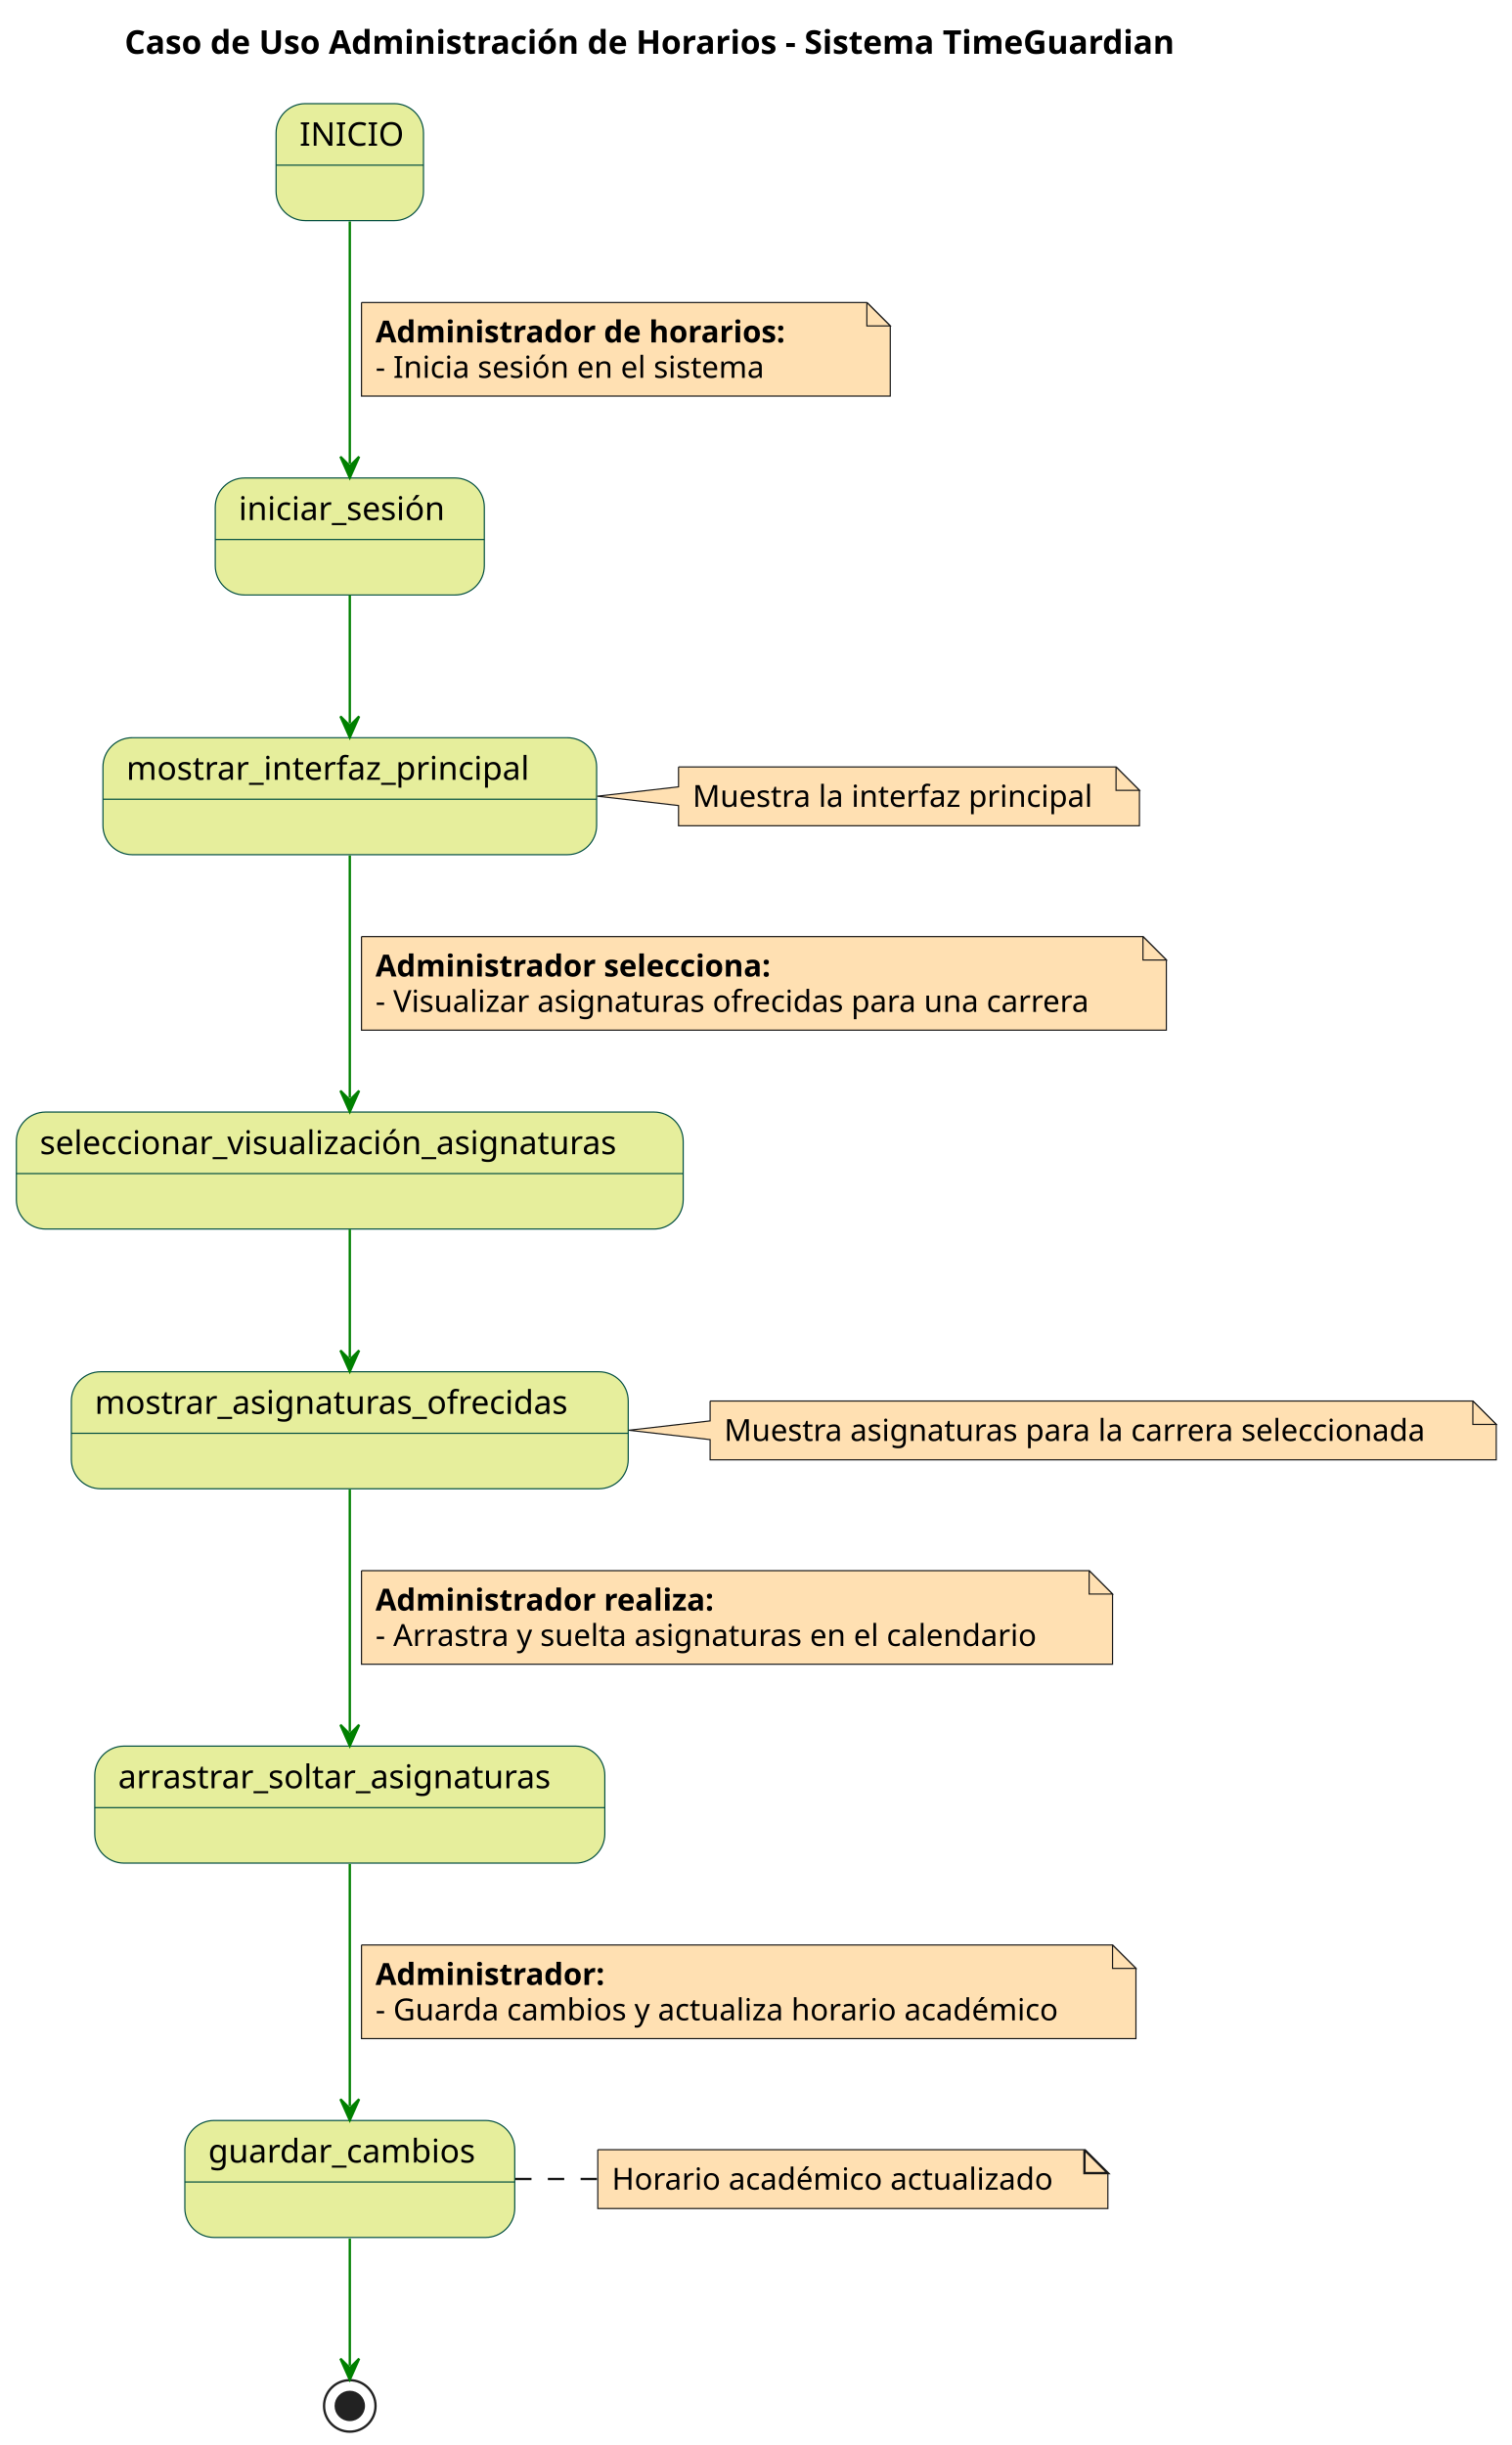
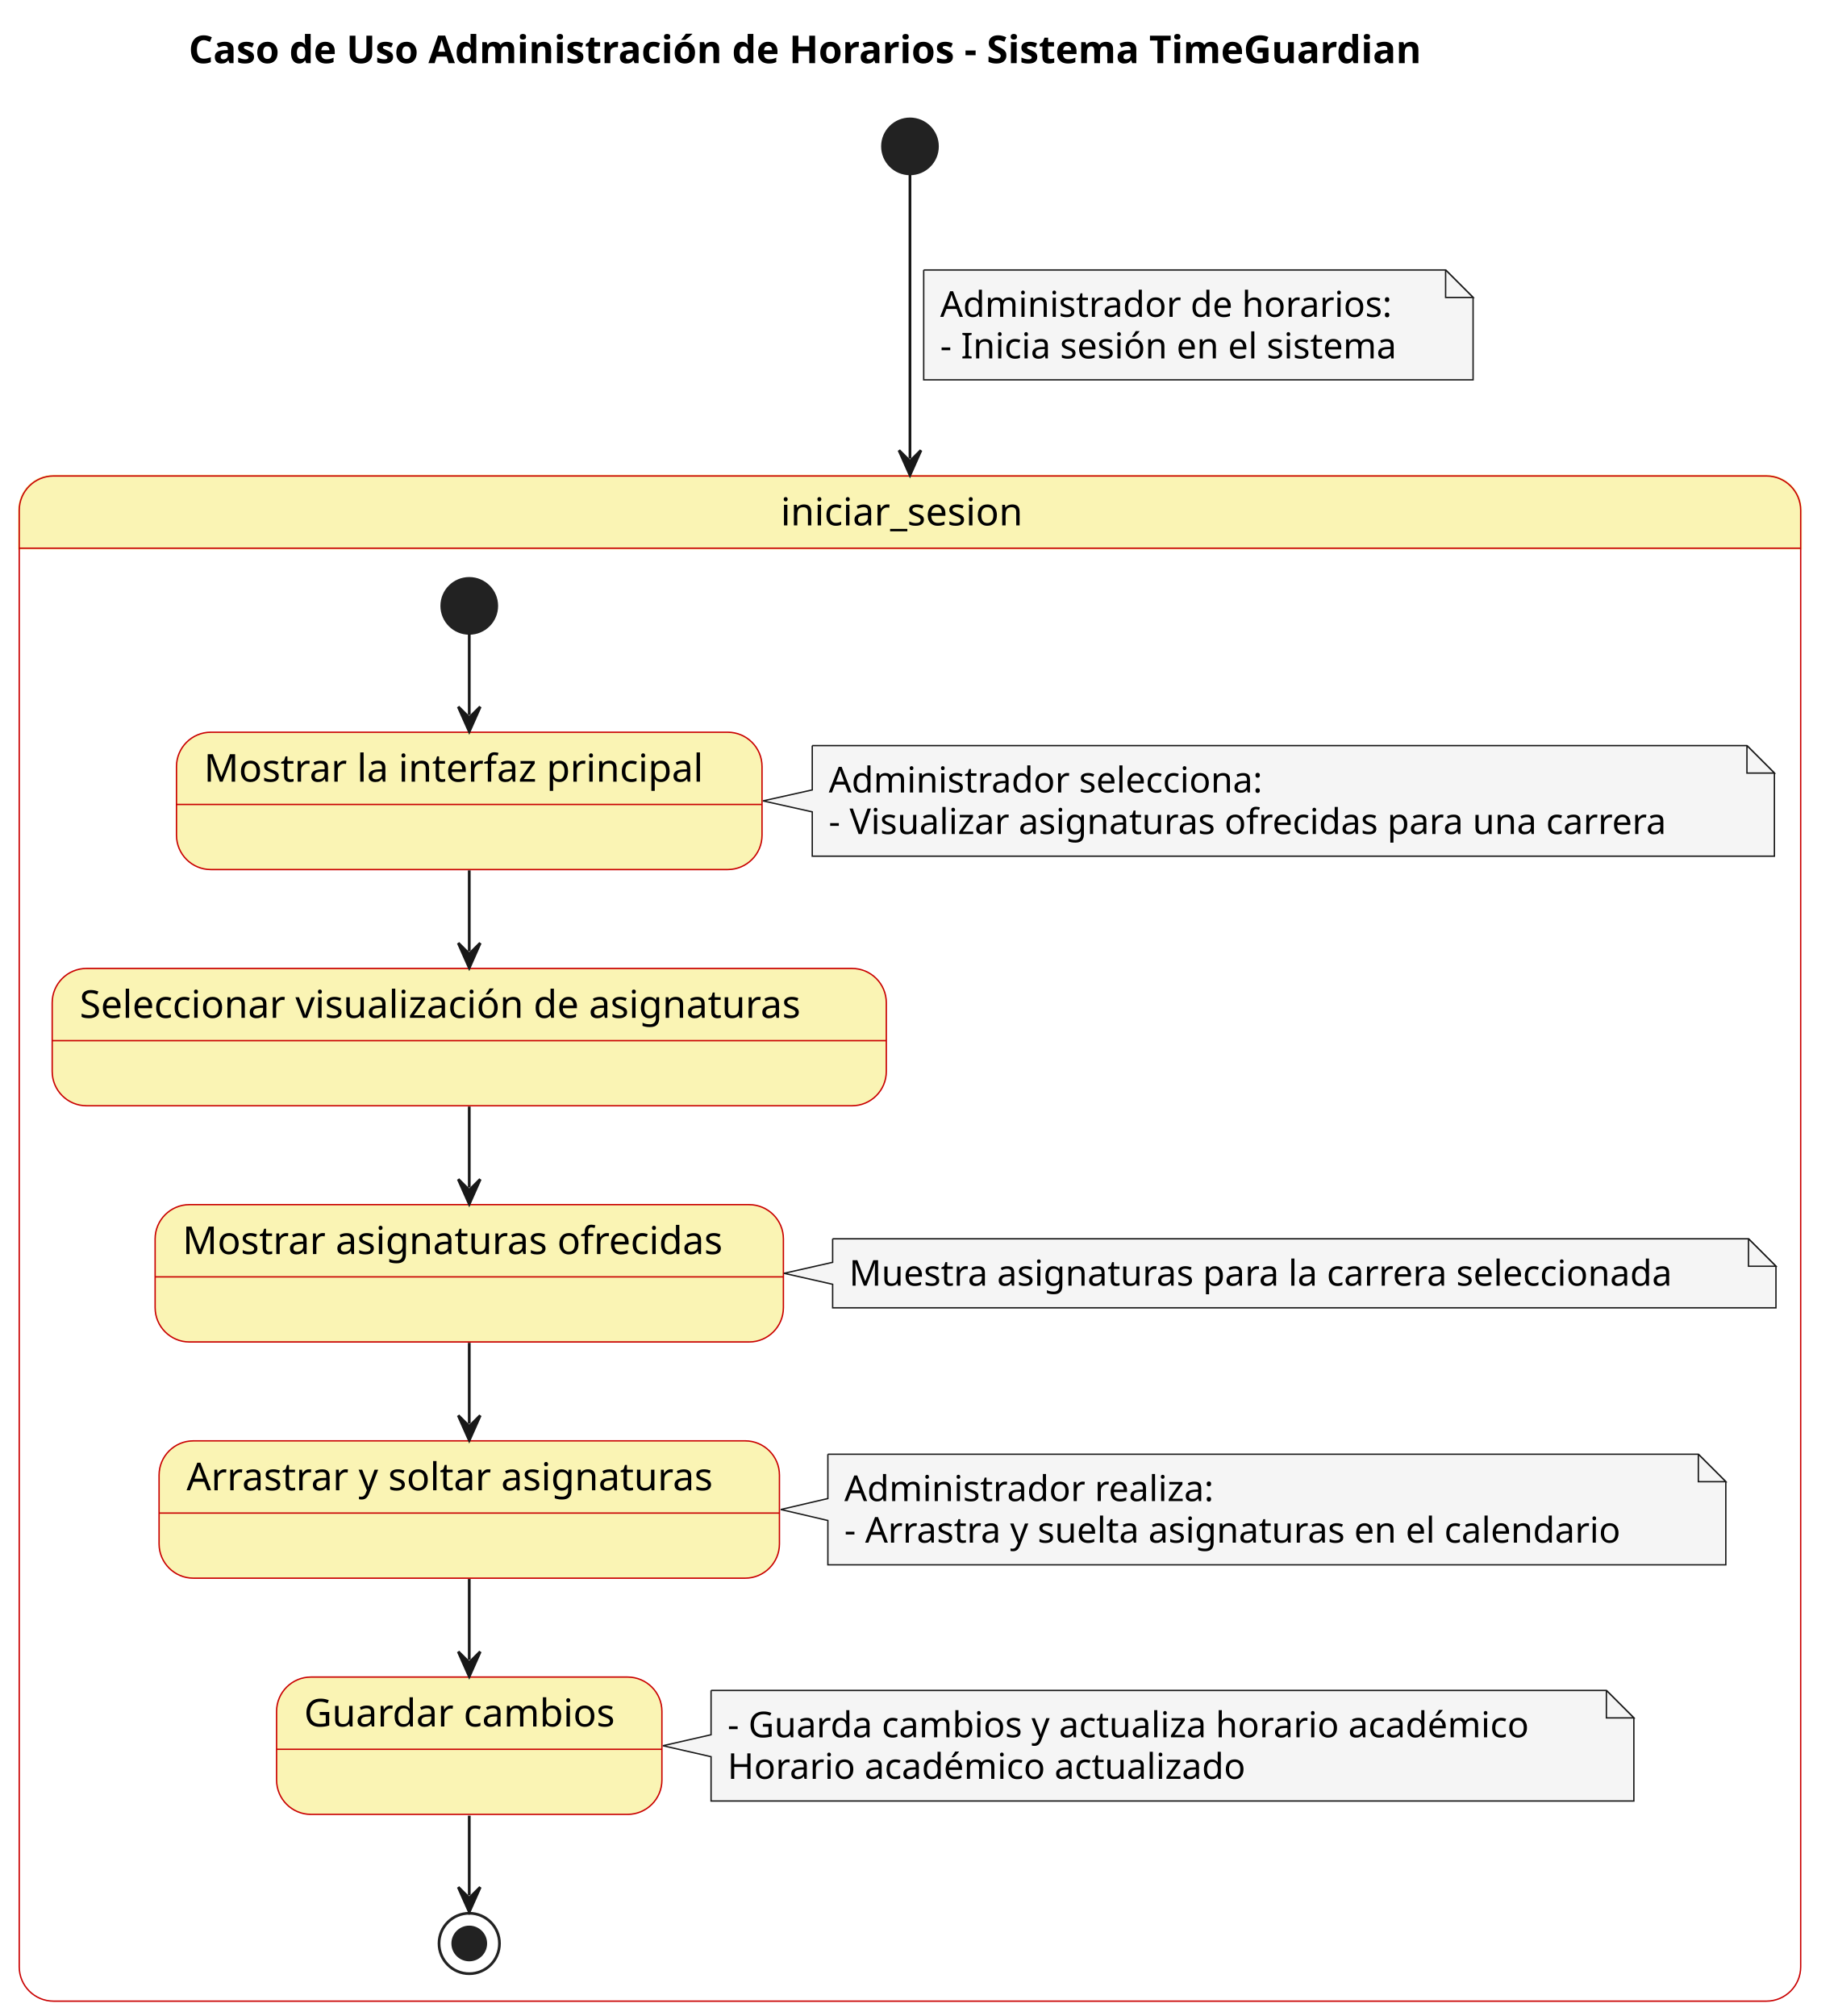
- <svg xmlns="http://www.w3.org/2000/svg" contentStyleType="text/css" height="1045px" preserveAspectRatio="none" style="width:646px;height:1045px;background:#FFFFFF;" version="1.1" viewBox="0 0 646 1045" width="646px" zoomAndPan="magnify">
+ <svg xmlns="http://www.w3.org/2000/svg" contentStyleType="text/css" height="734px" preserveAspectRatio="none" style="width:669px;height:734px;background:#FFFFFF;" version="1.1" viewBox="0 0 669 734" width="669px" zoomAndPan="magnify">
  <defs />
  <g>
-     <text fill="#000000" font-family="sans-serif" font-size="14" font-weight="bold" lengthAdjust="spacing" textLength="526" x="53.25" y="22.995">Caso de Uso Administración de Horarios - Sistema TimeGuardian</text>
-     <g id="INICIO">
-       <rect fill="#E6EE9C" height="50" rx="12.5" ry="12.5" style="stroke:#004D40;stroke-width:0.5;" width="63" x="118" y="44.297" />
-       <line style="stroke:#004D40;stroke-width:0.5;" x1="118" x2="181" y1="70.594" y2="70.594" />
-       <text fill="#000000" font-family="sans-serif" font-size="14" lengthAdjust="spacing" textLength="43" x="128" y="62.292">INICIO</text>
+     <text fill="#000000" font-family="sans-serif" font-size="14" font-weight="bold" lengthAdjust="spacing" textLength="511.15" x="68.69" y="22.995">Caso de Uso Administración de Horarios - Sistema TimeGuardian</text>
+     <ellipse cx="331.27" cy="53.297" fill="#222222" rx="10" ry="10" style="stroke:#222222;stroke-width:1.0;" />
+     <path d="M19.5,173.297 L643.03,173.297 A12.5,12.5 0 0 1 655.53,185.797 L655.53,199.594 L7,199.594 L7,185.797 A12.5,12.5 0 0 1 19.5,173.297 " fill="#FAF4B4" style="stroke:#FAF4B4;stroke-width:1.0;" />
+     <rect fill="none" height="555.297" rx="12.5" ry="12.5" style="stroke:#C90000;stroke-width:0.5;" width="648.53" x="7" y="173.297" />
+     <line style="stroke:#C90000;stroke-width:0.5;" x1="7" x2="655.53" y1="199.594" y2="199.594" />
+     <text fill="#000000" font-family="sans-serif" font-size="14" lengthAdjust="spacing" textLength="94.103" x="284.213" y="191.292">iniciar_sesion</text>
+     <ellipse cx="170.83" cy="220.594" fill="#222222" rx="10" ry="10" style="stroke:#222222;stroke-width:1.0;" />
+     <g id="iniciar_sesion.mostrar_interfaz_principal">
+       <rect fill="#FAF4B4" height="50" rx="12.5" ry="12.5" style="stroke:#C90000;stroke-width:0.5;" width="213.163" x="64.25" y="266.594" />
+       <line style="stroke:#C90000;stroke-width:0.5;" x1="64.25" x2="277.413" y1="292.891" y2="292.891" />
+       <text fill="#000000" font-family="sans-serif" font-size="14" lengthAdjust="spacing" textLength="193.163" x="74.25" y="284.589">Mostrar la interfaz principal</text>
    </g>
-     <g id="iniciar_sesión">
-       <rect fill="#E6EE9C" height="50" rx="12.5" ry="12.5" style="stroke:#004D40;stroke-width:0.5;" width="115" x="92" y="204.297" />
-       <line style="stroke:#004D40;stroke-width:0.5;" x1="92" x2="207" y1="230.594" y2="230.594" />
-       <text fill="#000000" font-family="sans-serif" font-size="14" lengthAdjust="spacing" textLength="95" x="102" y="222.292">iniciar_sesión</text>
+     <g id="iniciar_sesion.seleccionar_visualización_asignaturas">
+       <rect fill="#FAF4B4" height="50" rx="12.5" ry="12.5" style="stroke:#C90000;stroke-width:0.5;" width="303.657" x="19" y="352.594" />
+       <line style="stroke:#C90000;stroke-width:0.5;" x1="19" x2="322.657" y1="378.891" y2="378.891" />
+       <text fill="#000000" font-family="sans-serif" font-size="14" lengthAdjust="spacing" textLength="283.657" x="29" y="370.589">Seleccionar visualización de asignaturas</text>
    </g>
-     <g id="mostrar_interfaz_principal">
-       <rect fill="#E6EE9C" height="50" rx="12.5" ry="12.5" style="stroke:#004D40;stroke-width:0.5;" width="211" x="44" y="315.297" />
-       <line style="stroke:#004D40;stroke-width:0.5;" x1="44" x2="255" y1="341.594" y2="341.594" />
-       <text fill="#000000" font-family="sans-serif" font-size="14" lengthAdjust="spacing" textLength="191" x="54" y="333.292">mostrar_interfaz_principal</text>
+     <g id="elem_GMN10">
+       <path d="M295.7,271.464 L295.7,287.594 L277.76,291.594 L295.7,295.594 L295.7,311.729 A0,0 0 0 0 295.7,311.729 L645.966,311.729 A0,0 0 0 0 645.966,311.729 L645.966,281.464 L635.966,271.464 L295.7,271.464 A0,0 0 0 0 295.7,271.464 " fill="#F5F5F5" style="stroke:#181818;stroke-width:0.5;" />
+       <path d="M635.966,271.464 L635.966,281.464 L645.966,281.464 L635.966,271.464 " fill="#F5F5F5" style="stroke:#181818;stroke-width:0.5;" />
+       <text fill="#000000" font-family="sans-serif" font-size="13" lengthAdjust="spacing" textLength="168.962" x="301.7" y="288.531">Administrador selecciona:</text>
+       <text fill="#000000" font-family="sans-serif" font-size="13" lengthAdjust="spacing" textLength="329.266" x="301.7" y="303.663">- Visualizar asignaturas ofrecidas para una carrera</text>
    </g>
-     <g id="elem_GMN7">
-       <path d="M290,327.797 L290,336.297 L255.253,340.297 L290,344.297 L290,352.93 A0,0 0 0 0 290,352.93 L487,352.93 A0,0 0 0 0 487,352.93 L487,337.797 L477,327.797 L290,327.797 A0,0 0 0 0 290,327.797 " fill="#FFE0B2" style="stroke:#181818;stroke-width:0.5;" />
-       <path d="M477,327.797 L477,337.797 L487,337.797 L477,327.797 " fill="#FFE0B2" style="stroke:#181818;stroke-width:0.5;" />
-       <text fill="#000000" font-family="sans-serif" font-size="13" lengthAdjust="spacing" textLength="176" x="296" y="344.864">Muestra la interfaz principal</text>
+     <g id="iniciar_sesion.mostrar_asignaturas_ofrecidas">
+       <rect fill="#FAF4B4" height="50" rx="12.5" ry="12.5" style="stroke:#C90000;stroke-width:0.5;" width="228.722" x="56.47" y="438.594" />
+       <line style="stroke:#C90000;stroke-width:0.5;" x1="56.47" x2="285.192" y1="464.891" y2="464.891" />
+       <text fill="#000000" font-family="sans-serif" font-size="14" lengthAdjust="spacing" textLength="208.722" x="66.47" y="456.589">Mostrar asignaturas ofrecidas</text>
    </g>
-     <g id="seleccionar_visualización_asignaturas">
-       <rect fill="#E6EE9C" height="50" rx="12.5" ry="12.5" style="stroke:#004D40;stroke-width:0.5;" width="285" x="7" y="475.297" />
-       <line style="stroke:#004D40;stroke-width:0.5;" x1="7" x2="292" y1="501.594" y2="501.594" />
-       <text fill="#000000" font-family="sans-serif" font-size="14" lengthAdjust="spacing" textLength="265" x="17" y="493.292">seleccionar_visualización_asignaturas</text>
+     <g id="elem_GMN15">
+       <path d="M303.12,451.024 L303.12,459.594 L285.42,463.594 L303.12,467.594 L303.12,476.157 A0,0 0 0 0 303.12,476.157 L646.53,476.157 A0,0 0 0 0 646.53,476.157 L646.53,461.024 L636.53,451.024 L303.12,451.024 A0,0 0 0 0 303.12,451.024 " fill="#F5F5F5" style="stroke:#181818;stroke-width:0.5;" />
+       <path d="M636.53,451.024 L636.53,461.024 L646.53,461.024 L636.53,451.024 " fill="#F5F5F5" style="stroke:#181818;stroke-width:0.5;" />
+       <text fill="#000000" font-family="sans-serif" font-size="13" lengthAdjust="spacing" textLength="322.41" x="309.12" y="468.091">Muestra asignaturas para la carrera seleccionada</text>
    </g>
-     <g id="mostrar_asignaturas_ofrecidas">
-       <rect fill="#E6EE9C" height="50" rx="12.5" ry="12.5" style="stroke:#004D40;stroke-width:0.5;" width="238" x="30.5" y="586.297" />
-       <line style="stroke:#004D40;stroke-width:0.5;" x1="30.5" x2="268.5" y1="612.594" y2="612.594" />
-       <text fill="#000000" font-family="sans-serif" font-size="14" lengthAdjust="spacing" textLength="218" x="40.5" y="604.292">mostrar_asignaturas_ofrecidas</text>
+     <g id="iniciar_sesion.arrastrar_soltar_asignaturas">
+       <rect fill="#FAF4B4" height="50" rx="12.5" ry="12.5" style="stroke:#C90000;stroke-width:0.5;" width="225.844" x="57.91" y="524.594" />
+       <line style="stroke:#C90000;stroke-width:0.5;" x1="57.91" x2="283.754" y1="550.891" y2="550.891" />
+       <text fill="#000000" font-family="sans-serif" font-size="14" lengthAdjust="spacing" textLength="205.844" x="67.91" y="542.589">Arrastrar y soltar asignaturas</text>
    </g>
-     <g id="elem_GMN14">
-       <path d="M303.5,598.797 L303.5,607.297 L268.73,611.297 L303.5,615.297 L303.5,623.93 A0,0 0 0 0 303.5,623.93 L639.5,623.93 A0,0 0 0 0 639.5,623.93 L639.5,608.797 L629.5,598.797 L303.5,598.797 A0,0 0 0 0 303.5,598.797 " fill="#FFE0B2" style="stroke:#181818;stroke-width:0.5;" />
-       <path d="M629.5,598.797 L629.5,608.797 L639.5,608.797 L629.5,598.797 " fill="#FFE0B2" style="stroke:#181818;stroke-width:0.5;" />
-       <text fill="#000000" font-family="sans-serif" font-size="13" lengthAdjust="spacing" textLength="315" x="309.5" y="615.864">Muestra asignaturas para la carrera seleccionada</text>
+     <g id="elem_GMN20">
+       <path d="M301.38,529.464 L301.38,545.594 L284.24,549.594 L301.38,553.594 L301.38,569.729 A0,0 0 0 0 301.38,569.729 L628.274,569.729 A0,0 0 0 0 628.274,569.729 L628.274,539.464 L618.274,529.464 L301.38,529.464 A0,0 0 0 0 301.38,529.464 " fill="#F5F5F5" style="stroke:#181818;stroke-width:0.5;" />
+       <path d="M618.274,529.464 L618.274,539.464 L628.274,539.464 L618.274,529.464 " fill="#F5F5F5" style="stroke:#181818;stroke-width:0.5;" />
+       <text fill="#000000" font-family="sans-serif" font-size="13" lengthAdjust="spacing" textLength="143.838" x="307.38" y="546.531">Administrador realiza:</text>
+       <text fill="#000000" font-family="sans-serif" font-size="13" lengthAdjust="spacing" textLength="305.894" x="307.38" y="561.663">- Arrastra y suelta asignaturas en el calendario</text>
    </g>
-     <g id="arrastrar_soltar_asignaturas">
-       <rect fill="#E6EE9C" height="50" rx="12.5" ry="12.5" style="stroke:#004D40;stroke-width:0.5;" width="218" x="40.5" y="746.297" />
-       <line style="stroke:#004D40;stroke-width:0.5;" x1="40.5" x2="258.5" y1="772.594" y2="772.594" />
-       <text fill="#000000" font-family="sans-serif" font-size="14" lengthAdjust="spacing" textLength="198" x="50.5" y="764.292">arrastrar_soltar_asignaturas</text>
+     <g id="iniciar_sesion.guardar_cambios">
+       <rect fill="#FAF4B4" height="50" rx="12.5" ry="12.5" style="stroke:#C90000;stroke-width:0.5;" width="140.278" x="100.69" y="610.594" />
+       <line style="stroke:#C90000;stroke-width:0.5;" x1="100.69" x2="240.968" y1="636.891" y2="636.891" />
+       <text fill="#000000" font-family="sans-serif" font-size="14" lengthAdjust="spacing" textLength="120.278" x="110.69" y="628.589">Guardar cambios</text>
    </g>
-     <g id="guardar_cambios">
-       <rect fill="#E6EE9C" height="50" rx="12.5" ry="12.5" style="stroke:#004D40;stroke-width:0.5;" width="141" x="79" y="906.297" />
-       <line style="stroke:#004D40;stroke-width:0.5;" x1="79" x2="220" y1="932.594" y2="932.594" />
-       <text fill="#000000" font-family="sans-serif" font-size="14" lengthAdjust="spacing" textLength="121" x="89" y="924.292">guardar_cambios</text>
+     <g id="elem_GMN25">
+       <path d="M258.86,615.464 L258.86,631.594 L241.33,635.594 L258.86,639.594 L258.86,655.729 A0,0 0 0 0 258.86,655.729 L594.799,655.729 A0,0 0 0 0 594.799,655.729 L594.799,625.464 L584.799,615.464 L258.86,615.464 A0,0 0 0 0 258.86,615.464 " fill="#F5F5F5" style="stroke:#181818;stroke-width:0.5;" />
+       <path d="M584.799,615.464 L584.799,625.464 L594.799,625.464 L584.799,615.464 " fill="#F5F5F5" style="stroke:#181818;stroke-width:0.5;" />
+       <text fill="#000000" font-family="sans-serif" font-size="13" lengthAdjust="spacing" textLength="314.939" x="264.86" y="632.531">- Guarda cambios y actualiza horario académico</text>
+       <text fill="#000000" font-family="sans-serif" font-size="13" lengthAdjust="spacing" textLength="201.557" x="264.86" y="647.663">Horario académico actualizado</text>
    </g>
-     <ellipse cx="149.5" cy="1028.297" fill="none" rx="11" ry="11" style="stroke:#222222;stroke-width:1.0;" />
-     <ellipse cx="149.5" cy="1028.297" fill="#222222" rx="6" ry="6" style="stroke:#222222;stroke-width:1.0;" />
-     <g id="elem_GMN23">
-       <path d="M255.5,918.797 L255.5,943.93 L473.5,943.93 L473.5,928.797 L463.5,918.797 L255.5,918.797 " fill="#FFE0B2" style="stroke:#181818;stroke-width:0.5;" />
-       <path d="M463.5,918.797 L463.5,928.797 L473.5,928.797 L463.5,918.797 " fill="#FFE0B2" style="stroke:#181818;stroke-width:1.0;" />
-       <text fill="#000000" font-family="sans-serif" font-size="13" lengthAdjust="spacing" textLength="197" x="261.5" y="935.864">Horario académico actualizado</text>
-     </g>
-     <g id="link_INICIO_iniciar_sesión">
-       <path d="M149.5,94.638 C149.5,124.416 149.5,168.516 149.5,198.187 " fill="none" id="INICIO-to-iniciar_sesión" style="stroke:#008000;stroke-width:1.0;" />
-       <polygon fill="#008000" points="149.5,204.187,153.5,195.187,149.5,199.187,145.5,195.187,149.5,204.187" style="stroke:#008000;stroke-width:1.0;" />
-       <path d="M154.5,129.297 L154.5,169.297 L380.5,169.297 L380.5,139.297 L370.5,129.297 L154.5,129.297 " fill="#FFE0B2" style="stroke:#181818;stroke-width:0.5;" />
-       <path d="M370.5,129.297 L370.5,139.297 L380.5,139.297 L370.5,129.297 " fill="#FFE0B2" style="stroke:#181818;stroke-width:0.5;" />
-       <text fill="#000000" font-family="sans-serif" font-size="13" font-weight="bold" lengthAdjust="spacing" textLength="205" x="160.5" y="146.364">Administrador de horarios:</text>
-       <text fill="#000000" font-family="sans-serif" font-size="13" lengthAdjust="spacing" textLength="176" x="160.5" y="161.497">- Inicia sesión en el sistema</text>
-     </g>
-     <g id="link_iniciar_sesión_mostrar_interfaz_principal">
-       <path d="M149.5,254.488 C149.5,272.551 149.5,291.127 149.5,309.174 " fill="none" id="iniciar_sesión-to-mostrar_interfaz_principal" style="stroke:#008000;stroke-width:1.0;" />
-       <polygon fill="#008000" points="149.5,315.174,153.5,306.174,149.5,310.174,145.5,306.174,149.5,315.174" style="stroke:#008000;stroke-width:1.0;" />
+     <ellipse cx="170.83" cy="707.594" fill="none" rx="11" ry="11" style="stroke:#222222;stroke-width:1.0;" />
+     <ellipse cx="170.83" cy="707.594" fill="#222222" rx="6" ry="6" style="stroke:#222222;stroke-width:1.0;" />
+     <g id="link_*start*iniciar_sesion_mostrar_interfaz_principal">
+       <path d="M170.83,230.904 C170.83,239.944 170.83,248.084 170.83,260.324 " fill="none" id="*start*iniciar_sesion-to-mostrar_interfaz_principal" style="stroke:#181818;stroke-width:1.0;" />
+       <polygon fill="#181818" points="170.83,266.324,174.83,257.324,170.83,261.324,166.83,257.324,170.83,266.324" style="stroke:#181818;stroke-width:1.0;" />
    </g>
    <g id="link_mostrar_interfaz_principal_seleccionar_visualización_asignaturas">
-       <path d="M149.5,365.638 C149.5,395.416 149.5,439.516 149.5,469.187 " fill="none" id="mostrar_interfaz_principal-to-seleccionar_visualización_asignaturas" style="stroke:#008000;stroke-width:1.0;" />
-       <polygon fill="#008000" points="149.5,475.187,153.5,466.187,149.5,470.187,145.5,466.187,149.5,475.187" style="stroke:#008000;stroke-width:1.0;" />
-       <path d="M154.5,400.297 L154.5,440.297 L498.5,440.297 L498.5,410.297 L488.5,400.297 L154.5,400.297 " fill="#FFE0B2" style="stroke:#181818;stroke-width:0.5;" />
-       <path d="M488.5,400.297 L488.5,410.297 L498.5,410.297 L488.5,400.297 " fill="#FFE0B2" style="stroke:#181818;stroke-width:0.5;" />
-       <text fill="#000000" font-family="sans-serif" font-size="13" font-weight="bold" lengthAdjust="spacing" textLength="196" x="160.5" y="417.364">Administrador selecciona:</text>
-       <text fill="#000000" font-family="sans-serif" font-size="13" lengthAdjust="spacing" textLength="323" x="160.5" y="432.497">- Visualizar asignaturas ofrecidas para una carrera</text>
+       <path d="M170.83,316.894 C170.83,328.034 170.83,335.214 170.83,346.354 " fill="none" id="mostrar_interfaz_principal-to-seleccionar_visualización_asignaturas" style="stroke:#181818;stroke-width:1.0;" />
+       <polygon fill="#181818" points="170.83,352.354,174.83,343.354,170.83,347.354,166.83,343.354,170.83,352.354" style="stroke:#181818;stroke-width:1.0;" />
    </g>
    <g id="link_seleccionar_visualización_asignaturas_mostrar_asignaturas_ofrecidas">
-       <path d="M149.5,525.488 C149.5,543.551 149.5,562.127 149.5,580.174 " fill="none" id="seleccionar_visualización_asignaturas-to-mostrar_asignaturas_ofrecidas" style="stroke:#008000;stroke-width:1.0;" />
-       <polygon fill="#008000" points="149.5,586.174,153.5,577.174,149.5,581.174,145.5,577.174,149.5,586.174" style="stroke:#008000;stroke-width:1.0;" />
+       <path d="M170.83,402.894 C170.83,414.034 170.83,421.214 170.83,432.354 " fill="none" id="seleccionar_visualización_asignaturas-to-mostrar_asignaturas_ofrecidas" style="stroke:#181818;stroke-width:1.0;" />
+       <polygon fill="#181818" points="170.83,438.354,174.83,429.354,170.83,433.354,166.83,429.354,170.83,438.354" style="stroke:#181818;stroke-width:1.0;" />
    </g>
    <g id="link_mostrar_asignaturas_ofrecidas_arrastrar_soltar_asignaturas">
-       <path d="M149.5,636.638 C149.5,666.416 149.5,710.516 149.5,740.187 " fill="none" id="mostrar_asignaturas_ofrecidas-to-arrastrar_soltar_asignaturas" style="stroke:#008000;stroke-width:1.0;" />
-       <polygon fill="#008000" points="149.5,746.187,153.5,737.187,149.5,741.187,145.5,737.187,149.5,746.187" style="stroke:#008000;stroke-width:1.0;" />
-       <path d="M154.5,671.297 L154.5,711.297 L475.5,711.297 L475.5,681.297 L465.5,671.297 L154.5,671.297 " fill="#FFE0B2" style="stroke:#181818;stroke-width:0.5;" />
-       <path d="M465.5,671.297 L465.5,681.297 L475.5,681.297 L465.5,671.297 " fill="#FFE0B2" style="stroke:#181818;stroke-width:0.5;" />
-       <text fill="#000000" font-family="sans-serif" font-size="13" font-weight="bold" lengthAdjust="spacing" textLength="168" x="160.5" y="688.364">Administrador realiza:</text>
-       <text fill="#000000" font-family="sans-serif" font-size="13" lengthAdjust="spacing" textLength="300" x="160.5" y="703.497">- Arrastra y suelta asignaturas en el calendario</text>
+       <path d="M170.83,488.894 C170.83,500.034 170.83,507.214 170.83,518.354 " fill="none" id="mostrar_asignaturas_ofrecidas-to-arrastrar_soltar_asignaturas" style="stroke:#181818;stroke-width:1.0;" />
+       <polygon fill="#181818" points="170.83,524.354,174.83,515.354,170.83,519.354,166.83,515.354,170.83,524.354" style="stroke:#181818;stroke-width:1.0;" />
    </g>
    <g id="link_arrastrar_soltar_asignaturas_guardar_cambios">
-       <path d="M149.5,796.638 C149.5,826.416 149.5,870.516 149.5,900.187 " fill="none" id="arrastrar_soltar_asignaturas-to-guardar_cambios" style="stroke:#008000;stroke-width:1.0;" />
-       <polygon fill="#008000" points="149.5,906.187,153.5,897.187,149.5,901.187,145.5,897.187,149.5,906.187" style="stroke:#008000;stroke-width:1.0;" />
-       <path d="M154.5,831.297 L154.5,871.297 L485.5,871.297 L485.5,841.297 L475.5,831.297 L154.5,831.297 " fill="#FFE0B2" style="stroke:#181818;stroke-width:0.5;" />
-       <path d="M475.5,831.297 L475.5,841.297 L485.5,841.297 L475.5,831.297 " fill="#FFE0B2" style="stroke:#181818;stroke-width:0.5;" />
-       <text fill="#000000" font-family="sans-serif" font-size="13" font-weight="bold" lengthAdjust="spacing" textLength="113" x="160.5" y="848.364">Administrador:</text>
-       <text fill="#000000" font-family="sans-serif" font-size="13" lengthAdjust="spacing" textLength="310" x="160.5" y="863.497">- Guarda cambios y actualiza horario académico</text>
+       <path d="M170.83,574.894 C170.83,586.034 170.83,593.214 170.83,604.354 " fill="none" id="arrastrar_soltar_asignaturas-to-guardar_cambios" style="stroke:#181818;stroke-width:1.0;" />
+       <polygon fill="#181818" points="170.83,610.354,174.83,601.354,170.83,605.354,166.83,601.354,170.83,610.354" style="stroke:#181818;stroke-width:1.0;" />
    </g>
-     <g id="link_guardar_cambios_*end*">
-       <path d="M149.5,956.762 C149.5,976.333 149.5,996.789 149.5,1011.094 " fill="none" id="guardar_cambios-to-*end*" style="stroke:#008000;stroke-width:1.0;" />
-       <polygon fill="#008000" points="149.5,1017.094,153.5,1008.094,149.5,1012.094,145.5,1008.094,149.5,1017.094" style="stroke:#008000;stroke-width:1.0;" />
+     <g id="link_guardar_cambios_*end*iniciar_sesion">
+       <path d="M170.83,661.074 C170.83,673.064 170.83,680.864 170.83,690.094 " fill="none" id="guardar_cambios-to-*end*iniciar_sesion" style="stroke:#181818;stroke-width:1.0;" />
+       <polygon fill="#181818" points="170.83,696.094,174.83,687.094,170.83,691.094,166.83,687.094,170.83,696.094" style="stroke:#181818;stroke-width:1.0;" />
    </g>
-     <g id="link_guardar_cambios_GMN23">
-       <path d="M220.154,931.297 C220.812,931.297 221.167,931.297 221.167,931.297 C221.167,931.297 237.981,931.297 255.321,931.297 " fill="none" id="guardar_cambios-GMN23" style="stroke:#181818;stroke-width:1.0;stroke-dasharray:7.0,7.0;" />
+     <g id="link_*start*_iniciar_sesion">
+       <path d="M331.27,63.687 C331.27,81.597 331.27,117.287 331.27,166.957 " fill="none" id="*start*-to-iniciar_sesion" style="stroke:#181818;stroke-width:1.0;" />
+       <polygon fill="#181818" points="331.27,172.957,335.27,163.957,331.27,167.957,327.27,163.957,331.27,172.957" style="stroke:#181818;stroke-width:1.0;" />
+       <path d="M336.27,98.297 L336.27,138.297 L536.27,138.297 L536.27,108.297 L526.27,98.297 L336.27,98.297 " fill="#F5F5F5" style="stroke:#181818;stroke-width:0.5;" />
+       <path d="M526.27,98.297 L526.27,108.297 L536.27,108.297 L526.27,98.297 " fill="#F5F5F5" style="stroke:#181818;stroke-width:0.5;" />
+       <text fill="#000000" font-family="sans-serif" font-size="13" lengthAdjust="spacing" textLength="174.084" x="342.27" y="115.364">Administrador de horarios:</text>
+       <text fill="#000000" font-family="sans-serif" font-size="13" lengthAdjust="spacing" textLength="179.842" x="342.27" y="130.497">- Inicia sesión en el sistema</text>
    </g>
  </g>
</svg>
